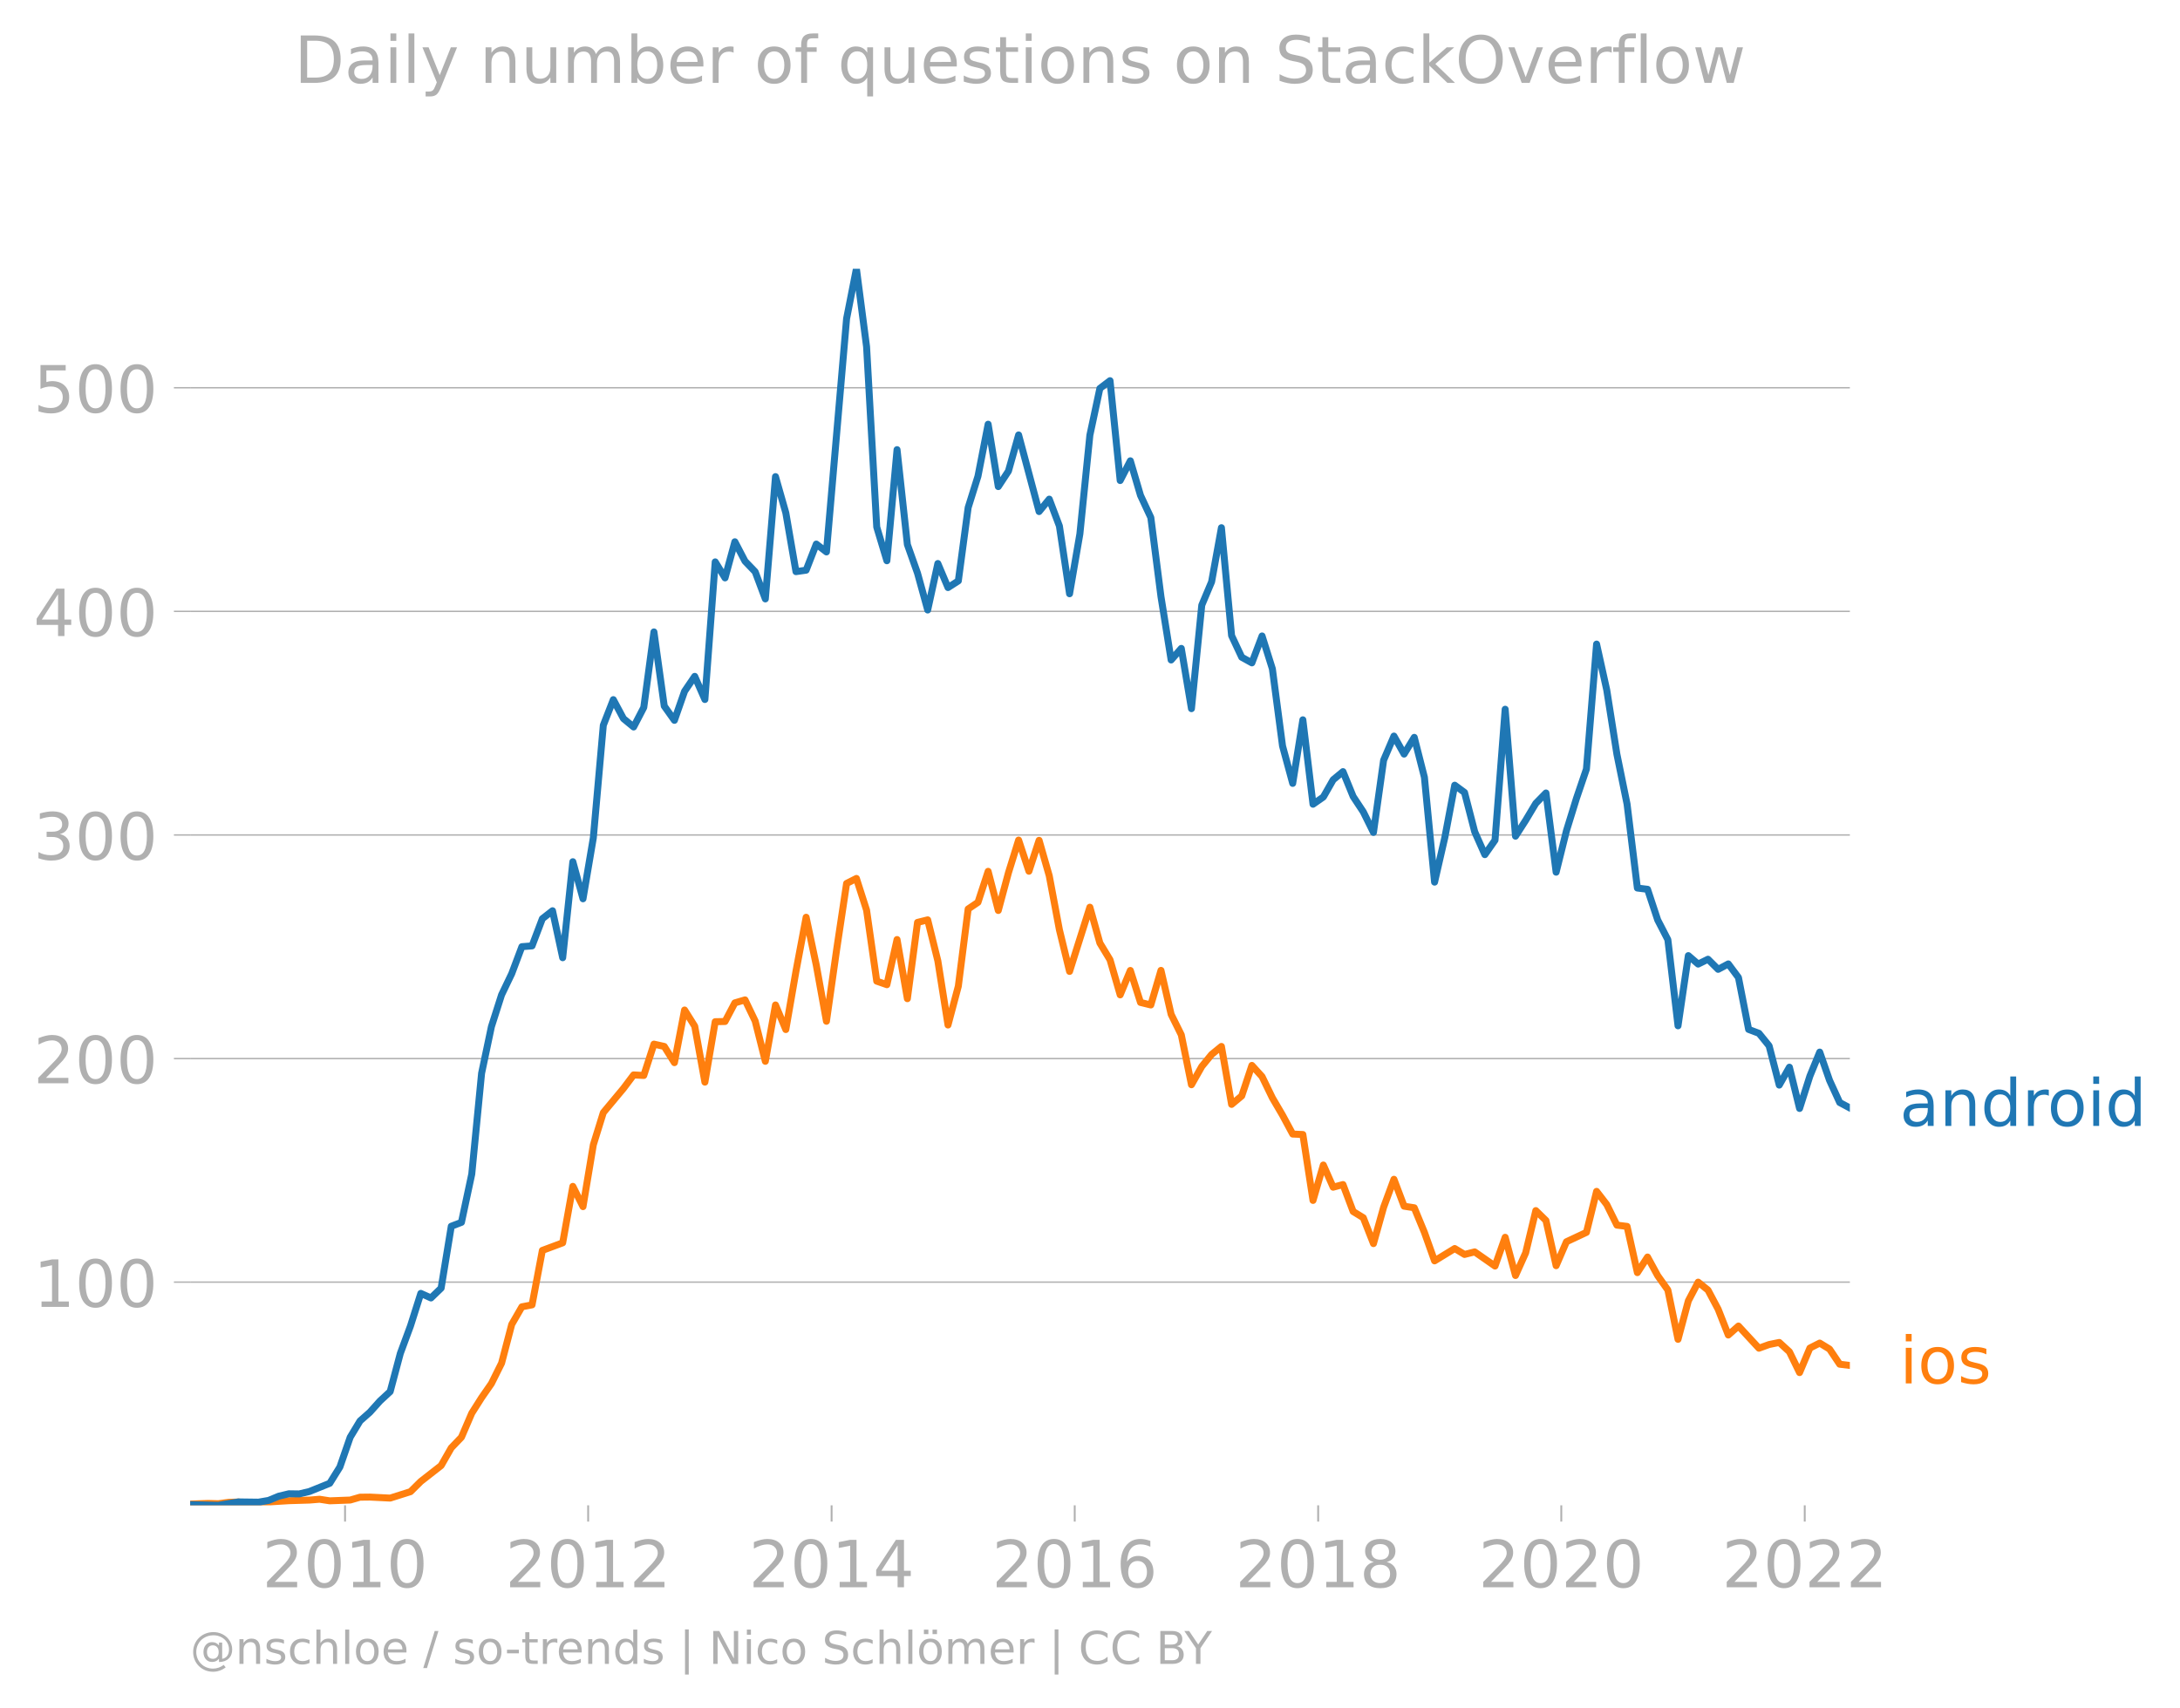
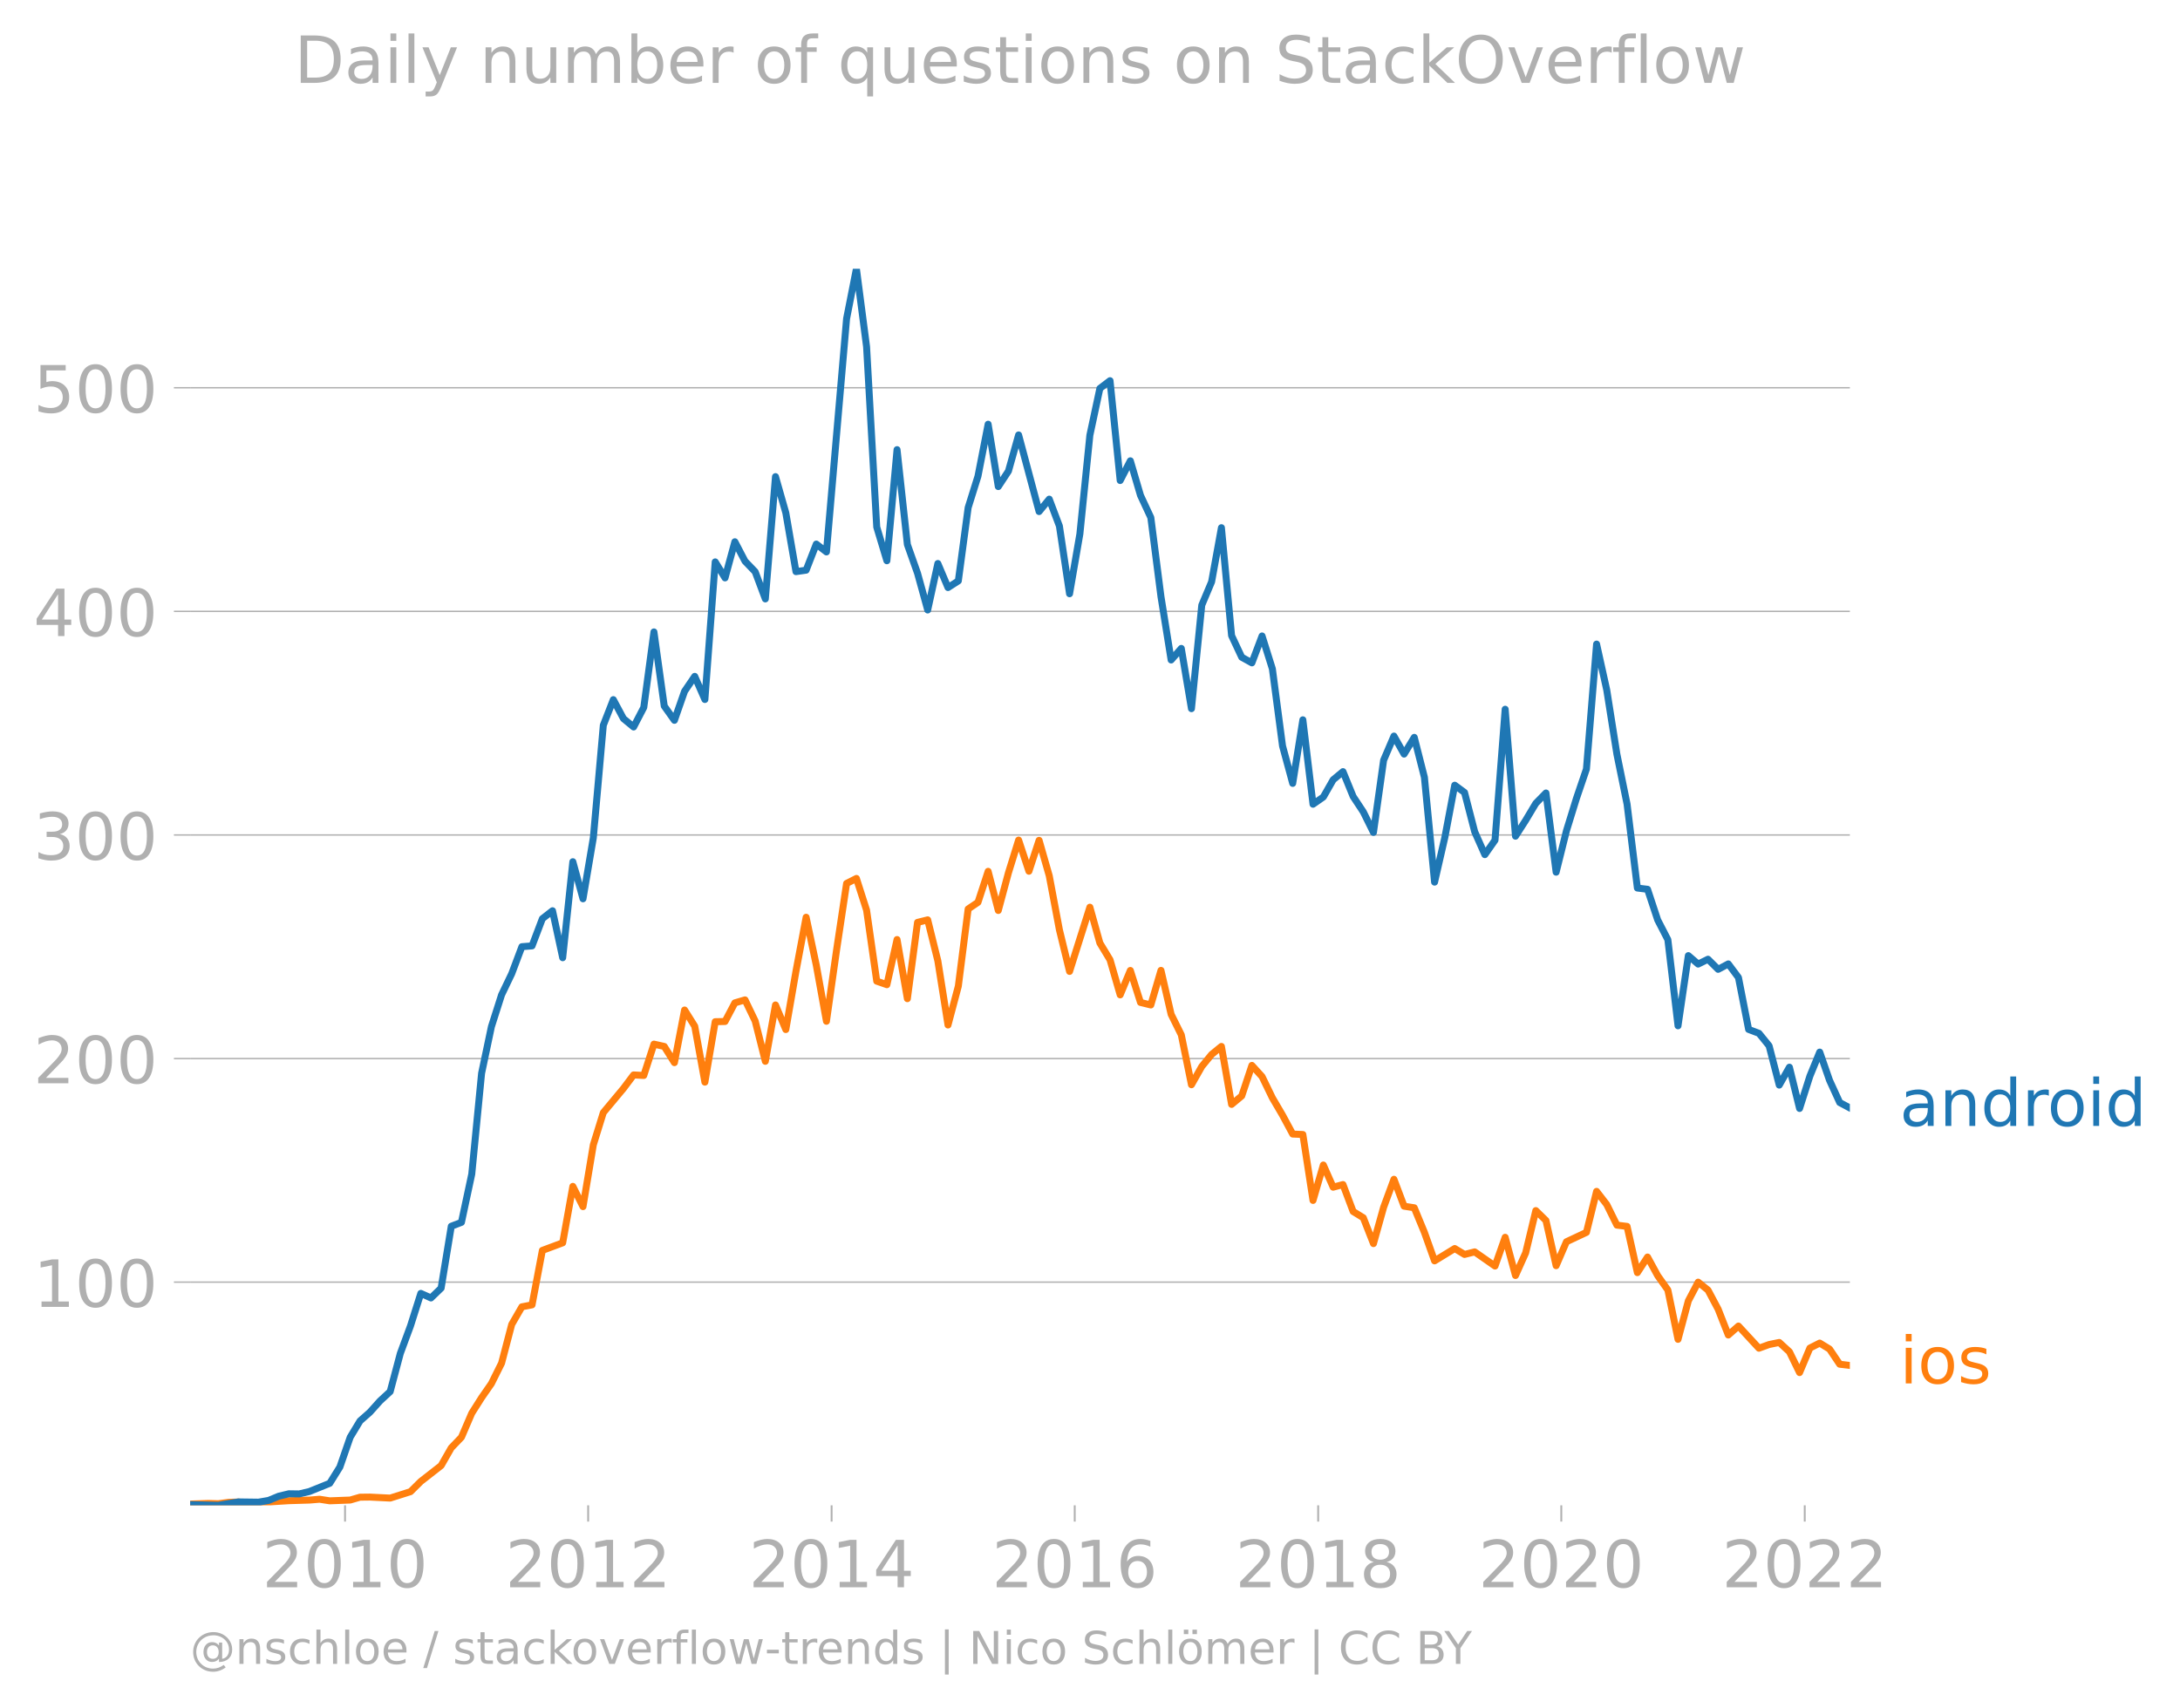
<svg xmlns="http://www.w3.org/2000/svg" xmlns:xlink="http://www.w3.org/1999/xlink" width="625.439" height="490.094" viewBox="0 0 469.08 367.57">
  <defs>
    <style>*{stroke-linejoin:round;stroke-linecap:butt}</style>
  </defs>
  <g id="figure_1">
    <path d="M0 367.57h469.08V0H0v367.57z" style="fill:none" id="patch_1" />
    <g id="axes_1">
      <path d="M40.922 323.95h357.12V57.838H40.923V323.95z" style="fill:none" id="patch_2" />
      <g id="matplotlib.axis_1">
        <g id="xtick_1">
          <g id="line2d_1">
            <defs>
-               <path id="ma7b994952a" d="M0 0v3.5" style="stroke:#b0b0b0;stroke-width:.4" />
-             </defs>
-             <use xlink:href="#ma7b994952a" x="74.245" y="323.95" style="fill:#b0b0b0;stroke:#b0b0b0;stroke-width:.4" />
+               <path id="m4172e8e902" d="M0 0v3.5" style="stroke:#b0b0b0;stroke-width:.4" />
+             </defs>
+             <use xlink:href="#m4172e8e902" x="74.245" y="323.95" style="fill:#b0b0b0;stroke:#b0b0b0;stroke-width:.4" />
          </g>
          <g style="fill:#b0b0b0" transform="matrix(.14 0 0 -.14 56.43 341.588)" id="text_1">
            <defs>
              <path id="DejaVuSans-32" d="M1228 531h2203V0H469v531q359 372 979 998 621 627 780 809 303 340 423 576 121 236 121 464 0 372-261 606-261 235-680 235-297 0-627-103-329-103-704-313v638q381 153 712 231 332 78 607 78 725 0 1156-363 431-362 431-968 0-288-108-546-107-257-392-607-78-91-497-524-418-433-1181-1211z" transform="scale(.01563)" />
              <path id="DejaVuSans-30" d="M2034 4250q-487 0-733-480-245-479-245-1442 0-959 245-1439 246-480 733-480 491 0 736 480 246 480 246 1439 0 963-246 1442-245 480-736 480zm0 500q785 0 1199-621 414-620 414-1801 0-1178-414-1799Q2819-91 2034-91q-784 0-1198 620-414 621-414 1799 0 1181 414 1801 414 621 1198 621z" transform="scale(.01563)" />
              <path id="DejaVuSans-31" d="M794 531h1031v3560L703 3866v575l1116 225h631V531h1031V0H794v531z" transform="scale(.01563)" />
            </defs>
            <use xlink:href="#DejaVuSans-32" />
            <use xlink:href="#DejaVuSans-30" x="63.623" />
            <use xlink:href="#DejaVuSans-31" x="127.246" />
            <use xlink:href="#DejaVuSans-30" x="190.869" />
          </g>
        </g>
        <g id="xtick_2">
-           <use xlink:href="#ma7b994952a" x="126.557" y="323.95" style="fill:#b0b0b0;stroke:#b0b0b0;stroke-width:.4" id="line2d_2" />
+           <use xlink:href="#m4172e8e902" x="126.557" y="323.95" style="fill:#b0b0b0;stroke:#b0b0b0;stroke-width:.4" id="line2d_2" />
          <g style="fill:#b0b0b0" transform="matrix(.14 0 0 -.14 108.742 341.588)" id="text_2">
            <use xlink:href="#DejaVuSans-32" />
            <use xlink:href="#DejaVuSans-30" x="63.623" />
            <use xlink:href="#DejaVuSans-31" x="127.246" />
            <use xlink:href="#DejaVuSans-32" x="190.869" />
          </g>
        </g>
        <g id="xtick_3">
-           <use xlink:href="#ma7b994952a" x="178.941" y="323.95" style="fill:#b0b0b0;stroke:#b0b0b0;stroke-width:.4" id="line2d_3" />
+           <use xlink:href="#m4172e8e902" x="178.941" y="323.95" style="fill:#b0b0b0;stroke:#b0b0b0;stroke-width:.4" id="line2d_3" />
          <g style="fill:#b0b0b0" transform="matrix(.14 0 0 -.14 161.126 341.588)" id="text_3">
            <defs>
              <path id="DejaVuSans-34" d="M2419 4116 825 1625h1594v2491zm-166 550h794V1625h666v-525h-666V0h-628v1100H313v609l1940 2957z" transform="scale(.01563)" />
            </defs>
            <use xlink:href="#DejaVuSans-32" />
            <use xlink:href="#DejaVuSans-30" x="63.623" />
            <use xlink:href="#DejaVuSans-31" x="127.246" />
            <use xlink:href="#DejaVuSans-34" x="190.869" />
          </g>
        </g>
        <g id="xtick_4">
-           <use xlink:href="#ma7b994952a" x="231.253" y="323.95" style="fill:#b0b0b0;stroke:#b0b0b0;stroke-width:.4" id="line2d_4" />
+           <use xlink:href="#m4172e8e902" x="231.253" y="323.95" style="fill:#b0b0b0;stroke:#b0b0b0;stroke-width:.4" id="line2d_4" />
          <g style="fill:#b0b0b0" transform="matrix(.14 0 0 -.14 213.438 341.588)" id="text_4">
            <defs>
              <path id="DejaVuSans-36" d="M2113 2584q-425 0-674-291-248-290-248-796 0-503 248-796 249-292 674-292t673 292q248 293 248 796 0 506-248 796-248 291-673 291zm1253 1979v-575q-238 112-480 171-242 60-480 60-625 0-955-422-329-422-376-1275 184 272 462 417 279 145 613 145 703 0 1111-427 408-426 408-1160 0-719-425-1154Q2819-91 2113-91q-810 0-1238 620-428 621-428 1799 0 1106 525 1764t1409 658q238 0 480-47t505-140z" transform="scale(.01563)" />
            </defs>
            <use xlink:href="#DejaVuSans-32" />
            <use xlink:href="#DejaVuSans-30" x="63.623" />
            <use xlink:href="#DejaVuSans-31" x="127.246" />
            <use xlink:href="#DejaVuSans-36" x="190.869" />
          </g>
        </g>
        <g id="xtick_5">
-           <use xlink:href="#ma7b994952a" x="283.637" y="323.95" style="fill:#b0b0b0;stroke:#b0b0b0;stroke-width:.4" id="line2d_5" />
+           <use xlink:href="#m4172e8e902" x="283.637" y="323.95" style="fill:#b0b0b0;stroke:#b0b0b0;stroke-width:.4" id="line2d_5" />
          <g style="fill:#b0b0b0" transform="matrix(.14 0 0 -.14 265.822 341.588)" id="text_5">
            <defs>
              <path id="DejaVuSans-38" d="M2034 2216q-450 0-708-241-257-241-257-662 0-422 257-663 258-241 708-241t709 242q260 243 260 662 0 421-258 662-257 241-711 241zm-631 268q-406 100-633 378-226 279-226 679 0 559 398 884 399 325 1092 325 697 0 1094-325t397-884q0-400-227-679-226-278-629-378 456-106 710-416 255-309 255-755 0-679-414-1042Q2806-91 2034-91q-771 0-1186 362-414 363-414 1042 0 446 256 755 257 310 713 416zm-231 997q0-362 226-565 227-203 636-203 407 0 636 203 230 203 230 565 0 363-230 566-229 203-636 203-409 0-636-203-226-203-226-566z" transform="scale(.01563)" />
            </defs>
            <use xlink:href="#DejaVuSans-32" />
            <use xlink:href="#DejaVuSans-30" x="63.623" />
            <use xlink:href="#DejaVuSans-31" x="127.246" />
            <use xlink:href="#DejaVuSans-38" x="190.869" />
          </g>
        </g>
        <g id="xtick_6">
-           <use xlink:href="#ma7b994952a" x="335.949" y="323.95" style="fill:#b0b0b0;stroke:#b0b0b0;stroke-width:.4" id="line2d_6" />
+           <use xlink:href="#m4172e8e902" x="335.949" y="323.95" style="fill:#b0b0b0;stroke:#b0b0b0;stroke-width:.4" id="line2d_6" />
          <g style="fill:#b0b0b0" transform="matrix(.14 0 0 -.14 318.134 341.588)" id="text_6">
            <use xlink:href="#DejaVuSans-32" />
            <use xlink:href="#DejaVuSans-30" x="63.623" />
            <use xlink:href="#DejaVuSans-32" x="127.246" />
            <use xlink:href="#DejaVuSans-30" x="190.869" />
          </g>
        </g>
        <g id="xtick_7">
-           <use xlink:href="#ma7b994952a" x="388.333" y="323.95" style="fill:#b0b0b0;stroke:#b0b0b0;stroke-width:.4" id="line2d_7" />
+           <use xlink:href="#m4172e8e902" x="388.333" y="323.95" style="fill:#b0b0b0;stroke:#b0b0b0;stroke-width:.4" id="line2d_7" />
          <g style="fill:#b0b0b0" transform="matrix(.14 0 0 -.14 370.518 341.588)" id="text_7">
            <use xlink:href="#DejaVuSans-32" />
            <use xlink:href="#DejaVuSans-30" x="63.623" />
            <use xlink:href="#DejaVuSans-32" x="127.246" />
            <use xlink:href="#DejaVuSans-32" x="190.869" />
          </g>
        </g>
      </g>
      <g id="matplotlib.axis_2">
        <g id="ytick_1">
-           <path d="M40.922 275.924h357.12" clip-path="url(#p75f2c4f08b)" style="fill:none;stroke:#b0b0b0;stroke-width:.3;stroke-linecap:square" id="line2d_8" />
+           <path d="M40.922 275.924h357.12" clip-path="url(#peb6726e74f)" style="fill:none;stroke:#b0b0b0;stroke-width:.3;stroke-linecap:square" id="line2d_8" />
          <g id="line2d_9">
            <defs>
-               <path id="me6833f3dc1" d="M0 0h-3.5" style="stroke:#b0b0b0;stroke-width:.3" />
-             </defs>
-             <use xlink:href="#me6833f3dc1" x="40.922" y="275.924" style="fill:#b0b0b0;stroke:#b0b0b0;stroke-width:.3" />
+               <path id="m30d5c9c181" d="M0 0h-3.5" style="stroke:#b0b0b0;stroke-width:.3" />
+             </defs>
+             <use xlink:href="#m30d5c9c181" x="40.922" y="275.924" style="fill:#b0b0b0;stroke:#b0b0b0;stroke-width:.3" />
          </g>
          <g style="fill:#b0b0b0" transform="matrix(.14 0 0 -.14 7.2 281.243)" id="text_8">
            <use xlink:href="#DejaVuSans-31" />
            <use xlink:href="#DejaVuSans-30" x="63.623" />
            <use xlink:href="#DejaVuSans-30" x="127.246" />
          </g>
        </g>
        <g id="ytick_2">
-           <path d="M40.922 227.806h357.12" clip-path="url(#p75f2c4f08b)" style="fill:none;stroke:#b0b0b0;stroke-width:.3;stroke-linecap:square" id="line2d_10" />
-           <use xlink:href="#me6833f3dc1" x="40.922" y="227.806" style="fill:#b0b0b0;stroke:#b0b0b0;stroke-width:.3" id="line2d_11" />
+           <path d="M40.922 227.806h357.12" clip-path="url(#peb6726e74f)" style="fill:none;stroke:#b0b0b0;stroke-width:.3;stroke-linecap:square" id="line2d_10" />
+           <use xlink:href="#m30d5c9c181" x="40.922" y="227.806" style="fill:#b0b0b0;stroke:#b0b0b0;stroke-width:.3" id="line2d_11" />
          <g style="fill:#b0b0b0" transform="matrix(.14 0 0 -.14 7.2 233.124)" id="text_9">
            <use xlink:href="#DejaVuSans-32" />
            <use xlink:href="#DejaVuSans-30" x="63.623" />
            <use xlink:href="#DejaVuSans-30" x="127.246" />
          </g>
        </g>
        <g id="ytick_3">
-           <path d="M40.922 179.687h357.12" clip-path="url(#p75f2c4f08b)" style="fill:none;stroke:#b0b0b0;stroke-width:.3;stroke-linecap:square" id="line2d_12" />
-           <use xlink:href="#me6833f3dc1" x="40.922" y="179.687" style="fill:#b0b0b0;stroke:#b0b0b0;stroke-width:.3" id="line2d_13" />
+           <path d="M40.922 179.687h357.12" clip-path="url(#peb6726e74f)" style="fill:none;stroke:#b0b0b0;stroke-width:.3;stroke-linecap:square" id="line2d_12" />
+           <use xlink:href="#m30d5c9c181" x="40.922" y="179.687" style="fill:#b0b0b0;stroke:#b0b0b0;stroke-width:.3" id="line2d_13" />
          <g style="fill:#b0b0b0" transform="matrix(.14 0 0 -.14 7.2 185.006)" id="text_10">
            <defs>
              <path id="DejaVuSans-33" d="M2597 2516q453-97 707-404 255-306 255-756 0-690-475-1069Q2609-91 1734-91q-293 0-604 58T488 141v609q262-153 574-231 313-78 654-78 593 0 904 234t311 681q0 413-289 645-289 233-804 233h-544v519h569q465 0 712 186t247 536q0 359-255 551-254 193-729 193-260 0-557-57-297-56-653-174v562q360 100 674 150t592 50q719 0 1137-327 419-326 419-882 0-388-222-655t-631-370z" transform="scale(.01563)" />
            </defs>
            <use xlink:href="#DejaVuSans-33" />
            <use xlink:href="#DejaVuSans-30" x="63.623" />
            <use xlink:href="#DejaVuSans-30" x="127.246" />
          </g>
        </g>
        <g id="ytick_4">
-           <path d="M40.922 131.568h357.12" clip-path="url(#p75f2c4f08b)" style="fill:none;stroke:#b0b0b0;stroke-width:.3;stroke-linecap:square" id="line2d_14" />
-           <use xlink:href="#me6833f3dc1" x="40.922" y="131.568" style="fill:#b0b0b0;stroke:#b0b0b0;stroke-width:.3" id="line2d_15" />
+           <path d="M40.922 131.568h357.12" clip-path="url(#peb6726e74f)" style="fill:none;stroke:#b0b0b0;stroke-width:.3;stroke-linecap:square" id="line2d_14" />
+           <use xlink:href="#m30d5c9c181" x="40.922" y="131.568" style="fill:#b0b0b0;stroke:#b0b0b0;stroke-width:.3" id="line2d_15" />
          <g style="fill:#b0b0b0" transform="matrix(.14 0 0 -.14 7.2 136.887)" id="text_11">
            <use xlink:href="#DejaVuSans-34" />
            <use xlink:href="#DejaVuSans-30" x="63.623" />
            <use xlink:href="#DejaVuSans-30" x="127.246" />
          </g>
        </g>
        <g id="ytick_5">
-           <path d="M40.922 83.45h357.12" clip-path="url(#p75f2c4f08b)" style="fill:none;stroke:#b0b0b0;stroke-width:.3;stroke-linecap:square" id="line2d_16" />
-           <use xlink:href="#me6833f3dc1" x="40.922" y="83.449" style="fill:#b0b0b0;stroke:#b0b0b0;stroke-width:.3" id="line2d_17" />
+           <path d="M40.922 83.45h357.12" clip-path="url(#peb6726e74f)" style="fill:none;stroke:#b0b0b0;stroke-width:.3;stroke-linecap:square" id="line2d_16" />
+           <use xlink:href="#m30d5c9c181" x="40.922" y="83.449" style="fill:#b0b0b0;stroke:#b0b0b0;stroke-width:.3" id="line2d_17" />
          <g style="fill:#b0b0b0" transform="matrix(.14 0 0 -.14 7.2 88.768)" id="text_12">
            <defs>
              <path id="DejaVuSans-35" d="M691 4666h2478v-532H1269V2991q137 47 274 70 138 23 276 23 781 0 1237-428 457-428 457-1159 0-753-469-1171Q2575-91 1722-91q-294 0-599 50Q819 9 494 109v635q281-153 581-228t634-75q541 0 856 284 316 284 316 772 0 487-316 771-315 285-856 285-253 0-505-56-251-56-513-175v2344z" transform="scale(.01563)" />
            </defs>
            <use xlink:href="#DejaVuSans-35" />
            <use xlink:href="#DejaVuSans-30" x="63.623" />
            <use xlink:href="#DejaVuSans-30" x="127.246" />
          </g>
        </g>
      </g>
-       <path d="m40.922 323.682 3.87-.136 2.186.062 2.221-.295 2.114-.078 2.114.265 8.743-.544 4.407-.132 2.186-.178 2.185.338 4.407-.167 2.114-.613 2.114-.024 4.372.218 4.37-1.382 2.222-2.204 4.372-3.415 2.185-3.817 2.186-2.283 2.221-5.169 2.114-3.337 2.114-3.043 2.186-4.389 2.186-8.339 2.185-3.787 2.186-.42 2.221-11.719 4.372-1.63 2.185-12.15 2.186 4.359 2.222-13.303 2.15-6.933 4.335-5.2 2.185-2.908 2.186.118 2.186-6.746 2.221.497 2.186 3.49 2.185-11.329 2.186 3.485 2.186 12.037 2.221-13.007 2.114-.042 2.114-4.01 2.186-.64 2.186 4.552 2.185 8.665 2.186-12.126 2.221 5.293 2.186-12.559 2.186-11.61 2.185 10.31 2.186 12.074 2.221-15.616 2.114-14.047 2.114-1.071 2.186 6.824 2.186 15.28 2.185.76 2.186-9.717 2.221 12.728 2.186-16.42 2.186-.546 2.185 8.822 2.186 13.81 2.221-8.351 2.114-16.62 2.114-1.432 2.186-6.67 2.186 8.424 2.185-8.12 2.186-7.03 2.221 6.705 2.186-6.652 2.186 7.63 2.185 11.617 2.186 8.966 4.371-13.82 2.15 7.704 2.186 3.614 2.185 7.546 2.186-5.252 2.186 6.882 2.221.544 2.186-7.442 2.185 9.46 2.186 4.414 2.186 10.735 2.221-3.927 2.114-2.584 2.114-1.731 2.186 12.472 2.185-1.824 2.186-6.565 2.186 2.405 2.221 4.58 2.186 3.73 2.186 4.061 2.185.093 2.186 14.188 2.221-7.622 2.114 4.775 2.114-.568 2.186 5.796 2.186 1.344 2.185 5.569 2.186-7.82 2.221-6.022 2.186 5.79 2.186.34 2.185 5.29 2.186 6.135 4.335-2.656 2.114 1.275 2.186-.552 4.371 3.048 2.186-6.19 2.221 8.226 2.186-4.875 2.186-9.095 2.185 2.134 2.186 9.725 2.221-5.153 4.3-2.018 2.186-8.826 2.185 2.834 2.186 4.432 2.186.272 2.221 9.95 2.186-3.357 2.185 4.008 2.186 3.081 2.186 10.625 2.221-8.289 2.114-4.02 2.114 1.708 2.186 4.115 2.185 5.555 2.186-1.93 4.407 4.77 2.186-.793 2.185-.448 2.186 2.004 2.186 4.484 2.221-5.278 2.114-1.074 2.114 1.292 2.186 3.255 2.185.268h0" clip-path="url(#p75f2c4f08b)" style="fill:none;stroke:#ff7f0e;stroke-width:1.5;stroke-linecap:square" id="line2d_18" />
-       <path d="m40.922 323.802 6.056.148 4.335-.732 4.3.055 2.186-.379 2.185-.904 2.186-.524 2.221.031 2.186-.518 4.371-1.764 2.186-3.507 2.221-6.411 2.114-3.505 2.114-1.866 2.186-2.435 2.186-2.02 2.185-8.213 2.186-5.912 2.221-7 2.186.979 2.186-2.112 2.185-13.318 2.186-.839 2.221-10.384 2.114-21.687 2.114-10.04 2.186-6.853 2.186-4.556 2.185-5.806 2.186-.17 2.221-5.852 2.186-1.709 2.186 10.107 2.185-20.661 2.186 7.979 2.222-13.116 2.15-24.233 2.15-5.508 2.185 4.082 2.185 1.801 2.186-4.207 2.186-16.251 2.221 15.957 2.186 3.069 2.185-6.251 2.186-3.212 2.186 4.981 2.221-29.616 2.114 3.447 2.114-7.778 2.186 4.184 2.186 2.273 2.185 5.843 2.186-26.316 2.221 7.792 2.186 12.654 2.186-.314 2.185-5.62 2.186 1.693 4.335-50.211 2.114-10.73 2.186 16.775 2.186 38.81 2.185 7.255 2.186-23.91 2.221 20.412 2.186 6.177 2.186 7.917 2.185-10.002 2.186 5.175 2.221-1.428 2.114-15.774 2.114-6.764 2.186-11.187 2.186 13.422 2.185-3.333 2.186-7.781 4.407 16.49 2.186-2.675 2.185 5.787 2.186 14.578 2.221-12.884 2.15-21.243 2.15-10.065 2.186-1.663 2.185 21.485 2.186-4.243 2.186 7.44 2.221 4.766 2.186 17.034 2.185 13.622 2.186-2.49 2.186 12.967 2.221-22.274 2.114-5.023 2.114-11.648 2.186 23.219 2.185 4.66 2.186 1.21 2.186-5.79 2.221 7.078 2.186 16.597 2.186 8.052 2.185-13.682 2.186 18.168 2.221-1.552 2.114-3.71 2.114-1.754 2.186 5.352 2.186 3.31 2.185 4.421 2.186-15.535 2.221-5.2 2.186 3.878 2.186-3.599 2.185 8.587 2.186 22.566 2.221-9.67 2.114-11.188 2.114 1.564 2.186 8.453 2.186 4.927 2.185-3.114 2.186-28.178 2.221 27.319 2.186-3.408 2.186-3.655 2.185-2.231 2.186 17.04 2.221-8.91 2.15-6.965 2.15-6.322 2.186-26.89 2.185 9.877 2.186 13.829 2.186 10.727 2.221 18.068 2.186.269 2.185 6.607 2.186 4.235 2.186 18.536 2.221-15.103 2.114 1.82 2.114-1.043 2.186 2.174 2.185-1.166 2.186 2.93 2.186 11.165 2.221.838 2.186 2.69 2.185 8.455 2.186-3.852 2.186 8.88 2.221-6.969 2.114-5.163 2.114 6.08 2.186 4.775 2.185 1.17h0" clip-path="url(#p75f2c4f08b)" style="fill:none;stroke:#1f77b4;stroke-width:1.5;stroke-linecap:square" id="line2d_19" />
+       <path d="m40.922 323.682 3.87-.136 2.186.062 2.221-.295 2.114-.078 2.114.265 8.743-.544 4.407-.132 2.186-.178 2.185.338 4.407-.167 2.114-.613 2.114-.024 4.372.218 4.37-1.382 2.222-2.204 4.372-3.415 2.185-3.817 2.186-2.283 2.221-5.169 2.114-3.337 2.114-3.043 2.186-4.389 2.186-8.339 2.185-3.787 2.186-.42 2.221-11.719 4.372-1.63 2.185-12.15 2.186 4.359 2.222-13.303 2.15-6.933 4.335-5.2 2.185-2.908 2.186.118 2.186-6.746 2.221.497 2.186 3.49 2.185-11.329 2.186 3.485 2.186 12.037 2.221-13.007 2.114-.042 2.114-4.01 2.186-.64 2.186 4.552 2.185 8.665 2.186-12.126 2.221 5.293 2.186-12.559 2.186-11.61 2.185 10.31 2.186 12.074 2.221-15.616 2.114-14.047 2.114-1.071 2.186 6.824 2.186 15.28 2.185.76 2.186-9.717 2.221 12.728 2.186-16.42 2.186-.546 2.185 8.822 2.186 13.81 2.221-8.351 2.114-16.62 2.114-1.432 2.186-6.67 2.186 8.424 2.185-8.12 2.186-7.03 2.221 6.705 2.186-6.652 2.186 7.63 2.185 11.617 2.186 8.966 4.371-13.82 2.15 7.704 2.186 3.614 2.185 7.546 2.186-5.252 2.186 6.882 2.221.544 2.186-7.442 2.185 9.46 2.186 4.414 2.186 10.735 2.221-3.927 2.114-2.584 2.114-1.731 2.186 12.472 2.185-1.824 2.186-6.565 2.186 2.405 2.221 4.58 2.186 3.73 2.186 4.061 2.185.093 2.186 14.188 2.221-7.622 2.114 4.775 2.114-.568 2.186 5.796 2.186 1.344 2.185 5.569 2.186-7.82 2.221-6.022 2.186 5.79 2.186.34 2.185 5.29 2.186 6.135 4.335-2.656 2.114 1.275 2.186-.552 4.371 3.048 2.186-6.19 2.221 8.226 2.186-4.875 2.186-9.095 2.185 2.134 2.186 9.725 2.221-5.153 4.3-2.018 2.186-8.826 2.185 2.834 2.186 4.432 2.186.272 2.221 9.95 2.186-3.357 2.185 4.008 2.186 3.081 2.186 10.625 2.221-8.289 2.114-4.02 2.114 1.708 2.186 4.115 2.185 5.555 2.186-1.93 4.407 4.77 2.186-.793 2.185-.448 2.186 2.004 2.186 4.484 2.221-5.278 2.114-1.074 2.114 1.292 2.186 3.255 2.185.268h0" clip-path="url(#peb6726e74f)" style="fill:none;stroke:#ff7f0e;stroke-width:1.5;stroke-linecap:square" id="line2d_18" />
+       <path d="m40.922 323.802 6.056.148 4.335-.732 4.3.055 2.186-.379 2.185-.904 2.186-.524 2.221.031 2.186-.518 4.371-1.764 2.186-3.507 2.221-6.411 2.114-3.505 2.114-1.866 2.186-2.435 2.186-2.02 2.185-8.213 2.186-5.912 2.221-7 2.186.979 2.186-2.112 2.185-13.318 2.186-.839 2.221-10.384 2.114-21.687 2.114-10.04 2.186-6.853 2.186-4.556 2.185-5.806 2.186-.17 2.221-5.852 2.186-1.709 2.186 10.107 2.185-20.661 2.186 7.979 2.222-13.116 2.15-24.233 2.15-5.508 2.185 4.082 2.185 1.801 2.186-4.207 2.186-16.251 2.221 15.957 2.186 3.069 2.185-6.251 2.186-3.212 2.186 4.981 2.221-29.616 2.114 3.447 2.114-7.778 2.186 4.184 2.186 2.273 2.185 5.843 2.186-26.316 2.221 7.792 2.186 12.654 2.186-.314 2.185-5.62 2.186 1.693 4.335-50.211 2.114-10.73 2.186 16.775 2.186 38.81 2.185 7.255 2.186-23.91 2.221 20.412 2.186 6.177 2.186 7.917 2.185-10.002 2.186 5.175 2.221-1.428 2.114-15.774 2.114-6.764 2.186-11.187 2.186 13.422 2.185-3.333 2.186-7.781 4.407 16.49 2.186-2.675 2.185 5.787 2.186 14.578 2.221-12.884 2.15-21.243 2.15-10.065 2.186-1.663 2.185 21.485 2.186-4.243 2.186 7.44 2.221 4.766 2.186 17.034 2.185 13.622 2.186-2.49 2.186 12.967 2.221-22.274 2.114-5.023 2.114-11.648 2.186 23.219 2.185 4.66 2.186 1.21 2.186-5.79 2.221 7.078 2.186 16.597 2.186 8.052 2.185-13.682 2.186 18.168 2.221-1.552 2.114-3.71 2.114-1.754 2.186 5.352 2.186 3.31 2.185 4.421 2.186-15.535 2.221-5.2 2.186 3.878 2.186-3.599 2.185 8.587 2.186 22.566 2.221-9.67 2.114-11.188 2.114 1.564 2.186 8.453 2.186 4.927 2.185-3.114 2.186-28.178 2.221 27.319 2.186-3.408 2.186-3.655 2.185-2.231 2.186 17.04 2.221-8.91 2.15-6.965 2.15-6.322 2.186-26.89 2.185 9.877 2.186 13.829 2.186 10.727 2.221 18.068 2.186.269 2.185 6.607 2.186 4.235 2.186 18.536 2.221-15.103 2.114 1.82 2.114-1.043 2.186 2.174 2.185-1.166 2.186 2.93 2.186 11.165 2.221.838 2.186 2.69 2.185 8.455 2.186-3.852 2.186 8.88 2.221-6.969 2.114-5.163 2.114 6.08 2.186 4.775 2.185 1.17h0" clip-path="url(#peb6726e74f)" style="fill:none;stroke:#1f77b4;stroke-width:1.5;stroke-linecap:square" id="line2d_19" />
      <g style="fill:#1f77b4" transform="matrix(.14 0 0 -.14 408.756 242.301)" id="text_13">
        <defs>
          <path id="DejaVuSans-61" d="M2194 1759q-697 0-966-159t-269-544q0-306 202-486 202-179 548-179 479 0 768 339t289 901v128h-572zm1147 238V0h-575v531q-197-318-491-470T1556-91q-537 0-855 302-317 302-317 808 0 590 395 890 396 300 1180 300h807v57q0 397-261 614t-733 217q-300 0-585-72-284-72-546-216v532q315 122 612 182 297 61 578 61 760 0 1135-394 375-393 375-1193z" transform="scale(.01563)" />
          <path id="DejaVuSans-6e" d="M3513 2113V0h-575v2094q0 497-194 743-194 247-581 247-466 0-735-297-269-296-269-809V0H581v3500h578v-544q207 316 486 472 280 156 646 156 603 0 912-373 310-373 310-1098z" transform="scale(.01563)" />
          <path id="DejaVuSans-64" d="M2906 2969v1894h575V0h-575v525q-181-312-458-464-276-152-664-152-634 0-1033 506-398 507-398 1332t398 1331q399 506 1033 506 388 0 664-152 277-151 458-463zM947 1747q0-634 261-995t717-361q456 0 718 361 263 361 263 995t-263 995q-262 361-718 361t-717-361q-261-361-261-995z" transform="scale(.01563)" />
          <path id="DejaVuSans-72" d="M2631 2963q-97 56-211 82-114 27-251 27-488 0-749-317t-261-911V0H581v3500h578v-544q182 319 472 473 291 155 707 155 59 0 131-8 72-7 159-23l3-590z" transform="scale(.01563)" />
          <path id="DejaVuSans-6f" d="M1959 3097q-462 0-731-361t-269-989q0-628 267-989 268-361 733-361 460 0 728 362 269 363 269 988 0 622-269 986-268 364-728 364zm0 487q750 0 1178-488 429-487 429-1349 0-859-429-1349Q2709-91 1959-91q-753 0-1180 489-426 490-426 1349 0 862 426 1349 427 488 1180 488z" transform="scale(.01563)" />
          <path id="DejaVuSans-69" d="M603 3500h575V0H603v3500zm0 1363h575v-729H603v729z" transform="scale(.01563)" />
        </defs>
        <use xlink:href="#DejaVuSans-61" />
        <use xlink:href="#DejaVuSans-6e" x="61.279" />
        <use xlink:href="#DejaVuSans-64" x="124.658" />
        <use xlink:href="#DejaVuSans-72" x="188.135" />
        <use xlink:href="#DejaVuSans-6f" x="226.998" />
        <use xlink:href="#DejaVuSans-69" x="288.18" />
        <use xlink:href="#DejaVuSans-64" x="315.963" />
      </g>
      <g style="fill:#ff7f0e" transform="matrix(.14 0 0 -.14 408.756 297.715)" id="text_14">
        <defs>
          <path id="DejaVuSans-73" d="M2834 3397v-544q-243 125-506 187-262 63-544 63-428 0-642-131t-214-394q0-200 153-314t616-217l197-44q612-131 870-370t258-667q0-488-386-773Q2250-91 1575-91q-281 0-586 55T347 128v594q319-166 628-249 309-82 613-82 406 0 624 139 219 139 219 392 0 234-158 359-157 125-692 241l-200 47q-534 112-772 345-237 233-237 639 0 494 350 762 350 269 994 269 318 0 599-47 282-46 519-140z" transform="scale(.01563)" />
        </defs>
        <use xlink:href="#DejaVuSans-69" />
        <use xlink:href="#DejaVuSans-6f" x="27.783" />
        <use xlink:href="#DejaVuSans-73" x="88.965" />
      </g>
      <g style="fill:#b0b0b0" transform="matrix(.09716 0 0 -.09716 40.922 358.08)" id="text_15">
        <defs>
          <path id="DejaVuSans-40" d="M2381 1678q0-447 222-702 222-254 610-254 384 0 604 256 221 256 221 700 0 438-225 695-225 258-607 258-378 0-602-256-223-256-223-697zm1703-934q-187-241-429-355t-564-114q-538 0-874 389t-336 1014q0 625 337 1015 338 391 873 391 322 0 565-117 244-117 428-354v409h447V722q457 69 714 417 258 349 258 902 0 334-99 628-98 294-298 544-325 409-792 626t-1017 217q-384 0-738-102-353-101-653-301-490-319-767-836-276-517-276-1120 0-497 179-932 180-434 521-765 328-325 759-495 431-171 922-171 403 0 792 136t714 389l281-347q-390-303-851-464t-936-161q-578 0-1091 205-512 205-912 595Q841 78 631 592q-209 514-209 1105 0 569 212 1084 213 516 607 907 403 396 931 607t1119 211q662 0 1229-272 568-271 952-771 234-307 357-666 124-359 124-744 0-822-497-1297T4084 263v481z" transform="scale(.01563)" />
          <path id="DejaVuSans-63" d="M3122 3366v-538q-244 135-489 202t-495 67q-560 0-870-355-309-354-309-995t309-996q310-354 870-354 250 0 495 67t489 202V134Q2881 22 2623-34q-257-57-548-57-791 0-1257 497-465 497-465 1341 0 856 470 1346 471 491 1290 491 265 0 518-55 253-54 491-163z" transform="scale(.01563)" />
          <path id="DejaVuSans-68" d="M3513 2113V0h-575v2094q0 497-194 743-194 247-581 247-466 0-735-297-269-296-269-809V0H581v4863h578V2956q207 316 486 472 280 156 646 156 603 0 912-373 310-373 310-1098z" transform="scale(.01563)" />
          <path id="DejaVuSans-6c" d="M603 4863h575V0H603v4863z" transform="scale(.01563)" />
          <path id="DejaVuSans-65" d="M3597 1894v-281H953q38-594 358-905t892-311q331 0 642 81t618 244V178Q3153 47 2828-22t-659-69q-838 0-1327 487-489 488-489 1320 0 859 464 1363 464 505 1252 505 706 0 1117-455 411-454 411-1235zm-575 169q-6 471-264 752-258 282-683 282-481 0-770-272t-333-766l2050 4z" transform="scale(.01563)" />
          <path id="DejaVuSans-2f" d="M1625 4666h531L531-594H0l1625 5260z" transform="scale(.01563)" />
+           <path id="DejaVuSans-74" d="M1172 4494v-994h1184v-447H1172V1153q0-428 117-550t477-122h590V0h-590q-666 0-919 248-253 249-253 905v1900H172v447h422v994h578z" transform="scale(.01563)" />
+           <path id="DejaVuSans-6b" d="M581 4863h578V1991l1716 1509h734L1753 1863 3688 0h-750L1159 1709V0H581v4863z" transform="scale(.01563)" />
+           <path id="DejaVuSans-76" d="M191 3500h609L1894 563l1094 2937h609L2284 0h-781L191 3500z" transform="scale(.01563)" />
+           <path id="DejaVuSans-66" d="M2375 4863v-479h-550q-309 0-430-125-120-125-120-450v-309h947v-447h-947V0H697v3053H147v447h550v244q0 584 272 851 272 268 862 268h544z" transform="scale(.01563)" />
+           <path id="DejaVuSans-77" d="M269 3500h575l719-2731 715 2731h678l719-2731 716 2731h575L4050 0h-678l-753 2869L1863 0h-679L269 3500z" transform="scale(.01563)" />
          <path id="DejaVuSans-2d" d="M313 2009h1684v-512H313v512z" transform="scale(.01563)" />
-           <path id="DejaVuSans-74" d="M1172 4494v-994h1184v-447H1172V1153q0-428 117-550t477-122h590V0h-590q-666 0-919 248-253 249-253 905v1900H172v447h422v994h578z" transform="scale(.01563)" />
          <path id="DejaVuSans-7c" d="M1344 4891v-6400H813v6400h531z" transform="scale(.01563)" />
          <path id="DejaVuSans-4e" d="M628 4666h850L3547 763v3903h612V0h-850L1241 3903V0H628v4666z" transform="scale(.01563)" />
          <path id="DejaVuSans-53" d="M3425 4513v-616q-359 172-678 256-319 85-616 85-515 0-795-200t-280-569q0-310 186-468 186-157 705-254l381-78q706-135 1042-474t336-907q0-679-455-1029Q2797-91 1919-91q-331 0-705 75-373 75-773 222v650q384-215 753-325 369-109 725-109 540 0 834 212 294 213 294 607 0 343-211 537t-692 291l-385 75q-706 140-1022 440-315 300-315 835 0 619 436 975t1201 356q329 0 669-60 341-59 697-177z" transform="scale(.01563)" />
          <path id="DejaVuSans-f6" d="M1959 3097q-462 0-731-361t-269-989q0-628 267-989 268-361 733-361 460 0 728 362 269 363 269 988 0 622-269 986-268 364-728 364zm0 487q750 0 1178-488 429-487 429-1349 0-859-429-1349Q2709-91 1959-91q-753 0-1180 489-426 490-426 1349 0 862 426 1349 427 488 1180 488zm295 1266h634v-631h-634v631zm-1222 0h634v-631h-634v631z" transform="scale(.01563)" />
          <path id="DejaVuSans-6d" d="M3328 2828q216 388 516 572t706 184q547 0 844-383 297-382 297-1088V0h-578v2094q0 503-179 746-178 244-543 244-447 0-707-297-259-296-259-809V0h-578v2094q0 506-178 748t-550 242q-441 0-701-298-259-298-259-808V0H581v3500h578v-544q197 322 472 475t653 153q382 0 649-194 267-193 395-562z" transform="scale(.01563)" />
          <path id="DejaVuSans-43" d="M4122 4306v-665q-319 297-680 443-361 147-767 147-800 0-1225-489t-425-1414q0-922 425-1411t1225-489q406 0 767 147t680 444V359q-331-225-702-338-370-112-782-112-1060 0-1670 648-609 649-609 1771 0 1125 609 1773 610 649 1670 649 418 0 788-111 371-111 696-333z" transform="scale(.01563)" />
          <path id="DejaVuSans-42" d="M1259 2228V519h1013q509 0 754 211 246 211 246 645 0 438-246 645-245 208-754 208H1259zm0 1919V2741h935q462 0 688 173 227 174 227 530 0 353-227 528-226 175-688 175h-935zm-631 519h1613q722 0 1112-300 391-300 391-853 0-429-200-682t-588-315q466-100 724-418 258-317 258-792 0-625-425-966Q3088 0 2303 0H628v4666z" transform="scale(.01563)" />
          <path id="DejaVuSans-59" d="M-13 4666h679l1293-1919 1285 1919h678L2272 2222V0h-634v2222L-13 4666z" transform="scale(.01563)" />
        </defs>
        <use xlink:href="#DejaVuSans-40" />
        <use xlink:href="#DejaVuSans-6e" x="100" />
        <use xlink:href="#DejaVuSans-73" x="163.379" />
        <use xlink:href="#DejaVuSans-63" x="215.479" />
        <use xlink:href="#DejaVuSans-68" x="270.459" />
        <use xlink:href="#DejaVuSans-6c" x="333.838" />
        <use xlink:href="#DejaVuSans-6f" x="361.621" />
        <use xlink:href="#DejaVuSans-65" x="422.803" />
        <use xlink:href="#DejaVuSans-20" x="484.326" />
        <use xlink:href="#DejaVuSans-2f" x="516.113" />
        <use xlink:href="#DejaVuSans-20" x="549.805" />
        <use xlink:href="#DejaVuSans-73" x="581.592" />
-         <use xlink:href="#DejaVuSans-6f" x="633.691" />
-         <use xlink:href="#DejaVuSans-2d" x="696.748" />
-         <use xlink:href="#DejaVuSans-74" x="732.832" />
-         <use xlink:href="#DejaVuSans-72" x="772.041" />
-         <use xlink:href="#DejaVuSans-65" x="810.904" />
-         <use xlink:href="#DejaVuSans-6e" x="872.428" />
-         <use xlink:href="#DejaVuSans-64" x="935.807" />
-         <use xlink:href="#DejaVuSans-73" x="999.283" />
-         <use xlink:href="#DejaVuSans-20" x="1051.383" />
-         <use xlink:href="#DejaVuSans-7c" x="1083.17" />
-         <use xlink:href="#DejaVuSans-20" x="1116.861" />
-         <use xlink:href="#DejaVuSans-4e" x="1148.648" />
-         <use xlink:href="#DejaVuSans-69" x="1223.453" />
-         <use xlink:href="#DejaVuSans-63" x="1251.236" />
-         <use xlink:href="#DejaVuSans-6f" x="1306.217" />
-         <use xlink:href="#DejaVuSans-20" x="1367.398" />
-         <use xlink:href="#DejaVuSans-53" x="1399.186" />
-         <use xlink:href="#DejaVuSans-63" x="1462.662" />
-         <use xlink:href="#DejaVuSans-68" x="1517.643" />
-         <use xlink:href="#DejaVuSans-6c" x="1581.021" />
-         <use xlink:href="#DejaVuSans-f6" x="1608.805" />
-         <use xlink:href="#DejaVuSans-6d" x="1669.986" />
-         <use xlink:href="#DejaVuSans-65" x="1767.398" />
-         <use xlink:href="#DejaVuSans-72" x="1828.922" />
-         <use xlink:href="#DejaVuSans-20" x="1870.035" />
-         <use xlink:href="#DejaVuSans-7c" x="1901.822" />
-         <use xlink:href="#DejaVuSans-20" x="1935.514" />
-         <use xlink:href="#DejaVuSans-43" x="1967.301" />
-         <use xlink:href="#DejaVuSans-43" x="2037.125" />
-         <use xlink:href="#DejaVuSans-20" x="2106.949" />
-         <use xlink:href="#DejaVuSans-42" x="2138.736" />
-         <use xlink:href="#DejaVuSans-59" x="2201.84" />
+         <use xlink:href="#DejaVuSans-74" x="633.691" />
+         <use xlink:href="#DejaVuSans-61" x="672.9" />
+         <use xlink:href="#DejaVuSans-63" x="734.18" />
+         <use xlink:href="#DejaVuSans-6b" x="789.16" />
+         <use xlink:href="#DejaVuSans-6f" x="843.445" />
+         <use xlink:href="#DejaVuSans-76" x="904.627" />
+         <use xlink:href="#DejaVuSans-65" x="963.807" />
+         <use xlink:href="#DejaVuSans-72" x="1025.33" />
+         <use xlink:href="#DejaVuSans-66" x="1066.443" />
+         <use xlink:href="#DejaVuSans-6c" x="1101.648" />
+         <use xlink:href="#DejaVuSans-6f" x="1129.432" />
+         <use xlink:href="#DejaVuSans-77" x="1190.613" />
+         <use xlink:href="#DejaVuSans-2d" x="1272.4" />
+         <use xlink:href="#DejaVuSans-74" x="1308.484" />
+         <use xlink:href="#DejaVuSans-72" x="1347.693" />
+         <use xlink:href="#DejaVuSans-65" x="1386.557" />
+         <use xlink:href="#DejaVuSans-6e" x="1448.08" />
+         <use xlink:href="#DejaVuSans-64" x="1511.459" />
+         <use xlink:href="#DejaVuSans-73" x="1574.936" />
+         <use xlink:href="#DejaVuSans-20" x="1627.035" />
+         <use xlink:href="#DejaVuSans-7c" x="1658.822" />
+         <use xlink:href="#DejaVuSans-20" x="1692.514" />
+         <use xlink:href="#DejaVuSans-4e" x="1724.301" />
+         <use xlink:href="#DejaVuSans-69" x="1799.105" />
+         <use xlink:href="#DejaVuSans-63" x="1826.889" />
+         <use xlink:href="#DejaVuSans-6f" x="1881.869" />
+         <use xlink:href="#DejaVuSans-20" x="1943.051" />
+         <use xlink:href="#DejaVuSans-53" x="1974.838" />
+         <use xlink:href="#DejaVuSans-63" x="2038.314" />
+         <use xlink:href="#DejaVuSans-68" x="2093.295" />
+         <use xlink:href="#DejaVuSans-6c" x="2156.674" />
+         <use xlink:href="#DejaVuSans-f6" x="2184.457" />
+         <use xlink:href="#DejaVuSans-6d" x="2245.639" />
+         <use xlink:href="#DejaVuSans-65" x="2343.051" />
+         <use xlink:href="#DejaVuSans-72" x="2404.574" />
+         <use xlink:href="#DejaVuSans-20" x="2445.688" />
+         <use xlink:href="#DejaVuSans-7c" x="2477.475" />
+         <use xlink:href="#DejaVuSans-20" x="2511.166" />
+         <use xlink:href="#DejaVuSans-43" x="2542.953" />
+         <use xlink:href="#DejaVuSans-43" x="2612.777" />
+         <use xlink:href="#DejaVuSans-20" x="2682.602" />
+         <use xlink:href="#DejaVuSans-42" x="2714.389" />
+         <use xlink:href="#DejaVuSans-59" x="2777.492" />
      </g>
      <g style="fill:#b0b0b0" transform="matrix(.14 0 0 -.14 63.337 17.838)" id="text_16">
        <defs>
          <path id="DejaVuSans-44" d="M1259 4147V519h763q966 0 1414 437 448 438 448 1382 0 937-448 1373t-1414 436h-763zm-631 519h1297q1356 0 1990-564 635-564 635-1764 0-1207-638-1773Q3275 0 1925 0H628v4666z" transform="scale(.01563)" />
          <path id="DejaVuSans-79" d="M2059-325q-243-625-475-815-231-191-618-191H506v481h338q237 0 368 113 132 112 291 531l103 262L191 3500h609L1894 763l1094 2737h609L2059-325z" transform="scale(.01563)" />
          <path id="DejaVuSans-75" d="M544 1381v2119h575V1403q0-497 193-746 194-248 582-248 465 0 735 297 271 297 271 810v1984h575V0h-575v538q-209-319-486-474-276-155-642-155-603 0-916 375-312 375-312 1097zm1447 2203z" transform="scale(.01563)" />
          <path id="DejaVuSans-62" d="M3116 1747q0 634-261 995t-717 361q-457 0-718-361t-261-995q0-634 261-995t718-361q456 0 717 361t261 995zM1159 2969q182 312 458 463 277 152 661 152 638 0 1036-506 399-506 399-1331T3314 415Q2916-91 2278-91q-384 0-661 152-276 152-458 464V0H581v4863h578V2969z" transform="scale(.01563)" />
-           <path id="DejaVuSans-66" d="M2375 4863v-479h-550q-309 0-430-125-120-125-120-450v-309h947v-447h-947V0H697v3053H147v447h550v244q0 584 272 851 272 268 862 268h544z" transform="scale(.01563)" />
          <path id="DejaVuSans-71" d="M947 1747q0-634 261-995t717-361q456 0 718 361 263 361 263 995t-263 995q-262 361-718 361t-717-361q-261-361-261-995zM2906 525q-181-312-458-464-276-152-664-152-634 0-1033 506-398 507-398 1332t398 1331q399 506 1033 506 388 0 664-152 277-151 458-463v531h575v-4831h-575V525z" transform="scale(.01563)" />
-           <path id="DejaVuSans-6b" d="M581 4863h578V1991l1716 1509h734L1753 1863 3688 0h-750L1159 1709V0H581v4863z" transform="scale(.01563)" />
          <path id="DejaVuSans-4f" d="M2522 4238q-688 0-1093-513-404-512-404-1397 0-881 404-1394 405-512 1093-512 687 0 1089 512 402 513 402 1394 0 885-402 1397-402 513-1089 513zm0 512q981 0 1568-658 588-658 588-1764 0-1103-588-1761Q3503-91 2522-91q-984 0-1574 656-589 657-589 1763t589 1764q590 658 1574 658z" transform="scale(.01563)" />
-           <path id="DejaVuSans-76" d="M191 3500h609L1894 563l1094 2937h609L2284 0h-781L191 3500z" transform="scale(.01563)" />
-           <path id="DejaVuSans-77" d="M269 3500h575l719-2731 715 2731h678l719-2731 716 2731h575L4050 0h-678l-753 2869L1863 0h-679L269 3500z" transform="scale(.01563)" />
        </defs>
        <use xlink:href="#DejaVuSans-44" />
        <use xlink:href="#DejaVuSans-61" x="77.002" />
        <use xlink:href="#DejaVuSans-69" x="138.281" />
        <use xlink:href="#DejaVuSans-6c" x="166.064" />
        <use xlink:href="#DejaVuSans-79" x="193.848" />
        <use xlink:href="#DejaVuSans-20" x="253.027" />
        <use xlink:href="#DejaVuSans-6e" x="284.814" />
        <use xlink:href="#DejaVuSans-75" x="348.193" />
        <use xlink:href="#DejaVuSans-6d" x="411.572" />
        <use xlink:href="#DejaVuSans-62" x="508.984" />
        <use xlink:href="#DejaVuSans-65" x="572.461" />
        <use xlink:href="#DejaVuSans-72" x="633.984" />
        <use xlink:href="#DejaVuSans-20" x="675.098" />
        <use xlink:href="#DejaVuSans-6f" x="706.885" />
        <use xlink:href="#DejaVuSans-66" x="768.066" />
        <use xlink:href="#DejaVuSans-20" x="803.271" />
        <use xlink:href="#DejaVuSans-71" x="835.059" />
        <use xlink:href="#DejaVuSans-75" x="898.535" />
        <use xlink:href="#DejaVuSans-65" x="961.914" />
        <use xlink:href="#DejaVuSans-73" x="1023.438" />
        <use xlink:href="#DejaVuSans-74" x="1075.537" />
        <use xlink:href="#DejaVuSans-69" x="1114.746" />
        <use xlink:href="#DejaVuSans-6f" x="1142.529" />
        <use xlink:href="#DejaVuSans-6e" x="1203.711" />
        <use xlink:href="#DejaVuSans-73" x="1267.09" />
        <use xlink:href="#DejaVuSans-20" x="1319.189" />
        <use xlink:href="#DejaVuSans-6f" x="1350.977" />
        <use xlink:href="#DejaVuSans-6e" x="1412.158" />
        <use xlink:href="#DejaVuSans-20" x="1475.537" />
        <use xlink:href="#DejaVuSans-53" x="1507.324" />
        <use xlink:href="#DejaVuSans-74" x="1570.801" />
        <use xlink:href="#DejaVuSans-61" x="1610.01" />
        <use xlink:href="#DejaVuSans-63" x="1671.289" />
        <use xlink:href="#DejaVuSans-6b" x="1726.27" />
        <use xlink:href="#DejaVuSans-4f" x="1784.18" />
        <use xlink:href="#DejaVuSans-76" x="1862.891" />
        <use xlink:href="#DejaVuSans-65" x="1922.07" />
        <use xlink:href="#DejaVuSans-72" x="1983.594" />
        <use xlink:href="#DejaVuSans-66" x="2024.707" />
        <use xlink:href="#DejaVuSans-6c" x="2059.912" />
        <use xlink:href="#DejaVuSans-6f" x="2087.695" />
        <use xlink:href="#DejaVuSans-77" x="2148.877" />
      </g>
    </g>
  </g>
  <defs>
-     <clipPath id="p75f2c4f08b">
+     <clipPath id="peb6726e74f">
      <path d="M40.922 57.838h357.12V323.95H40.922z" />
    </clipPath>
  </defs>
</svg>
